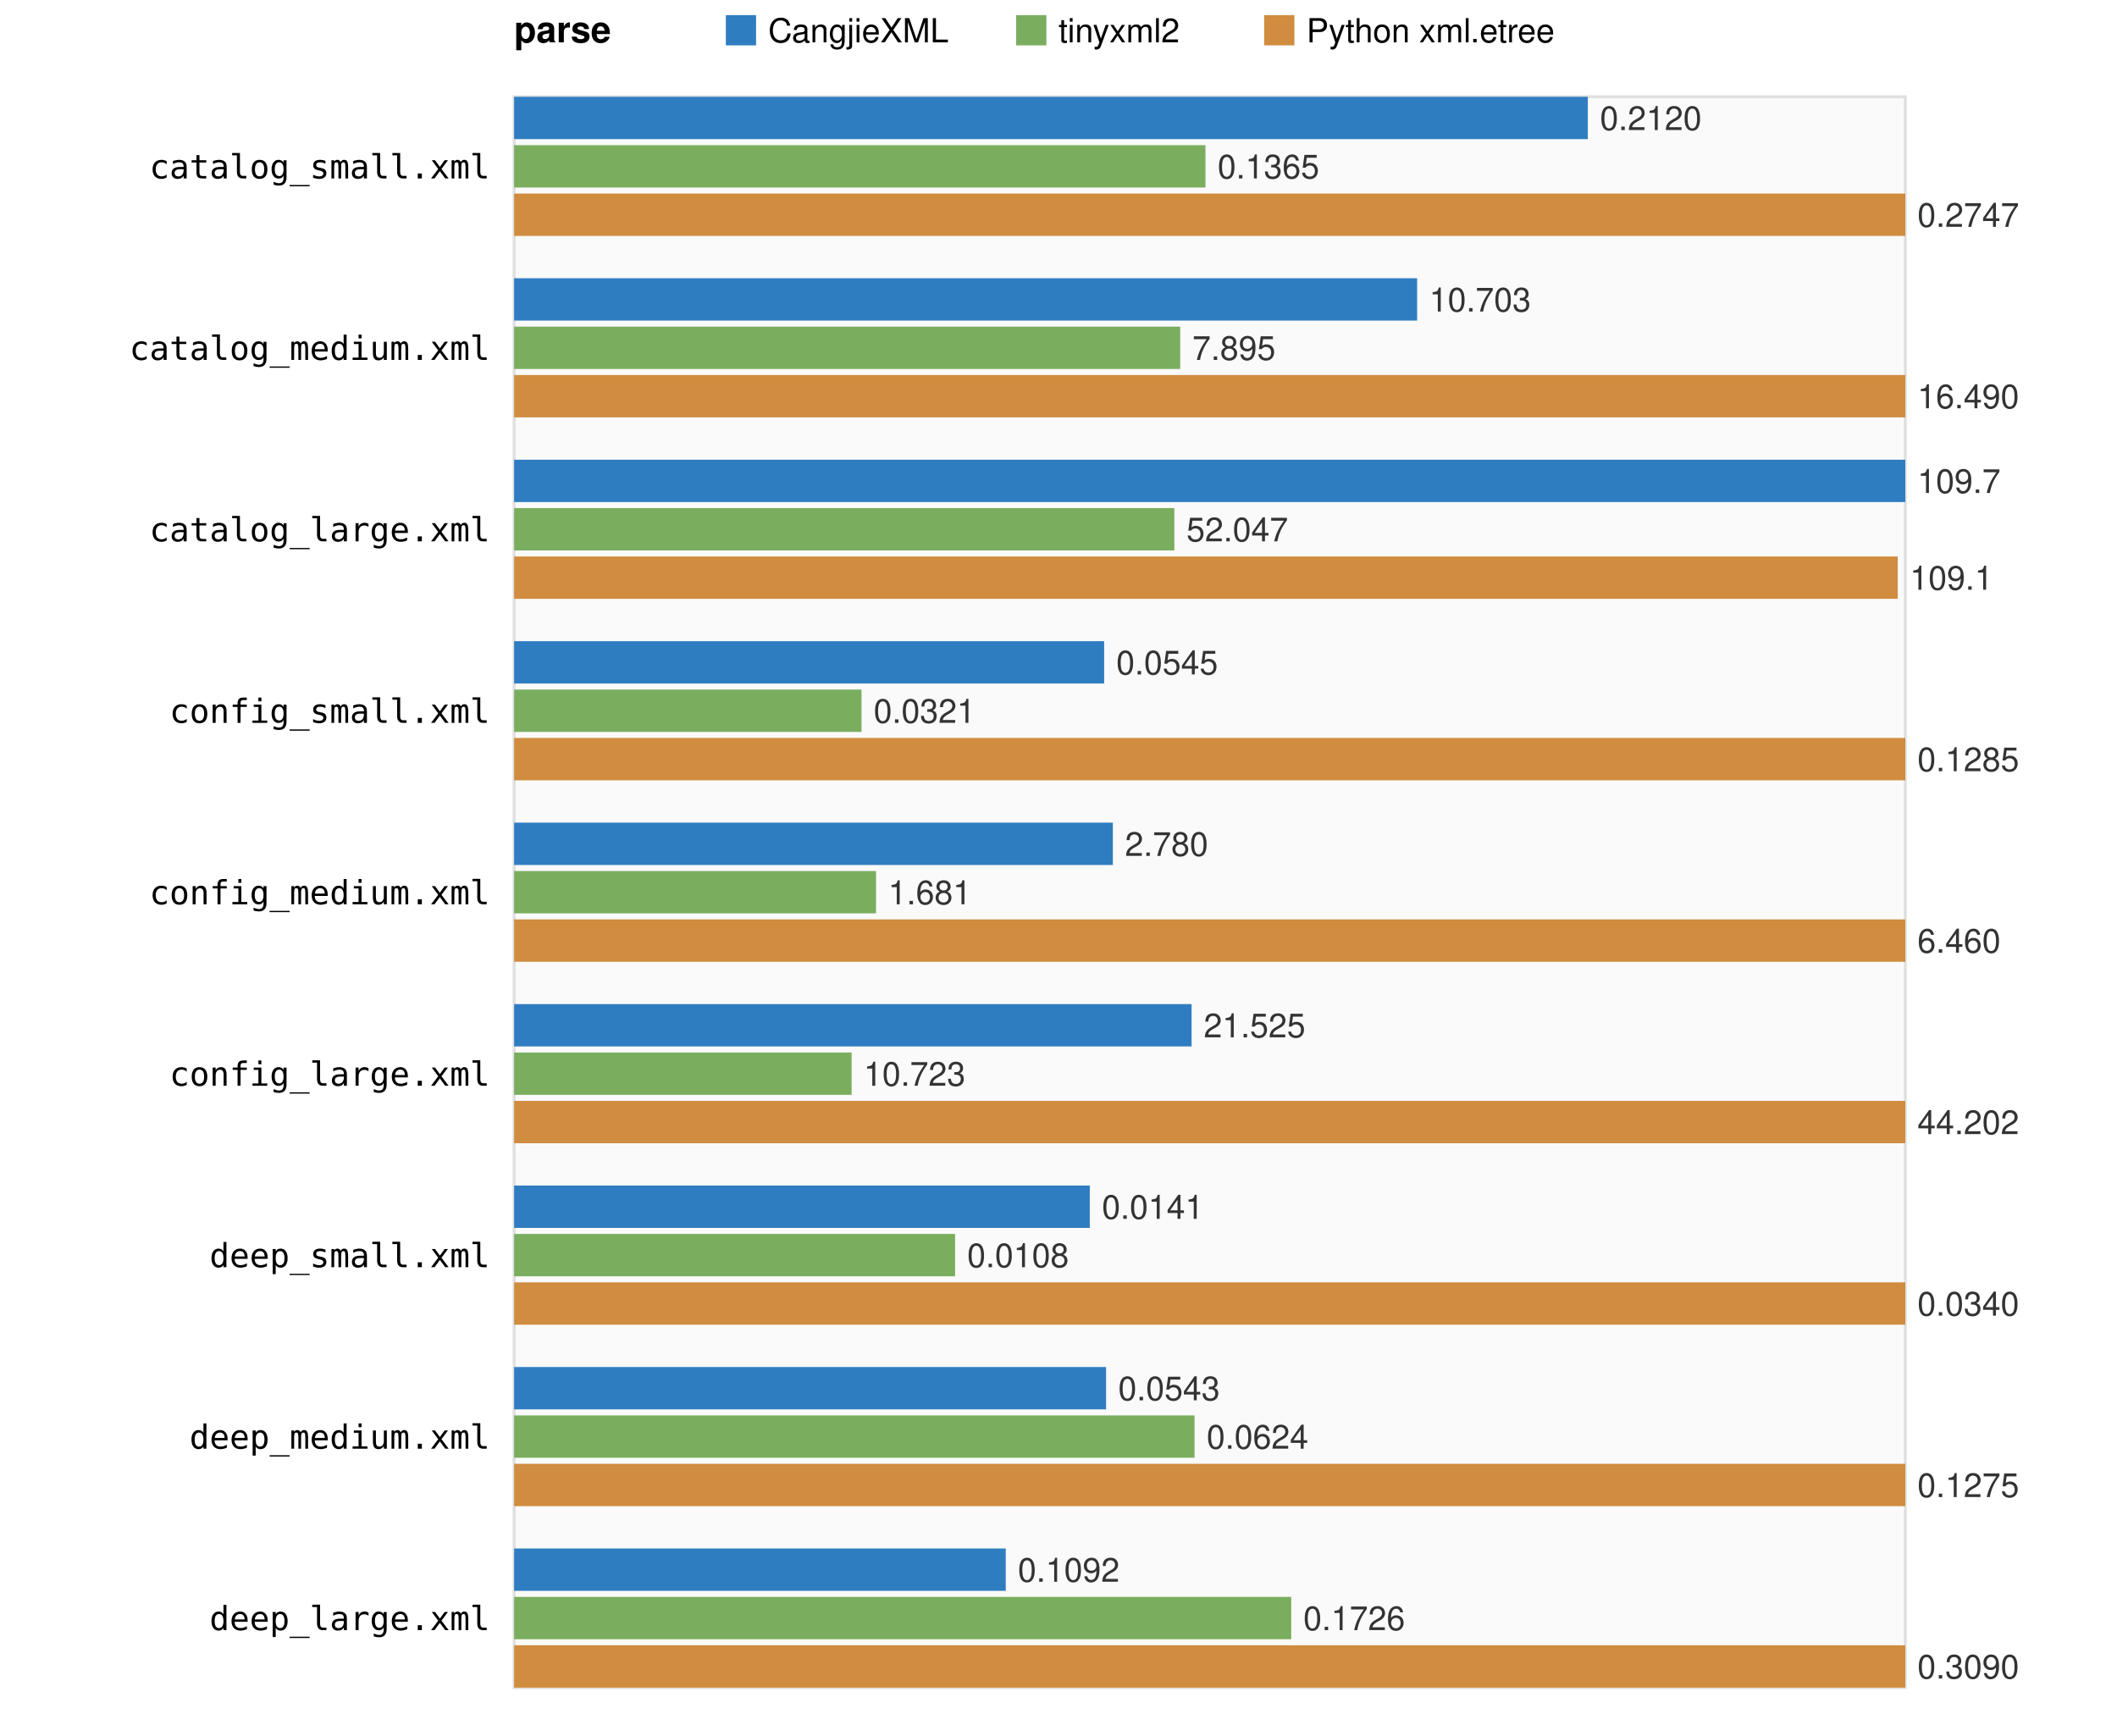
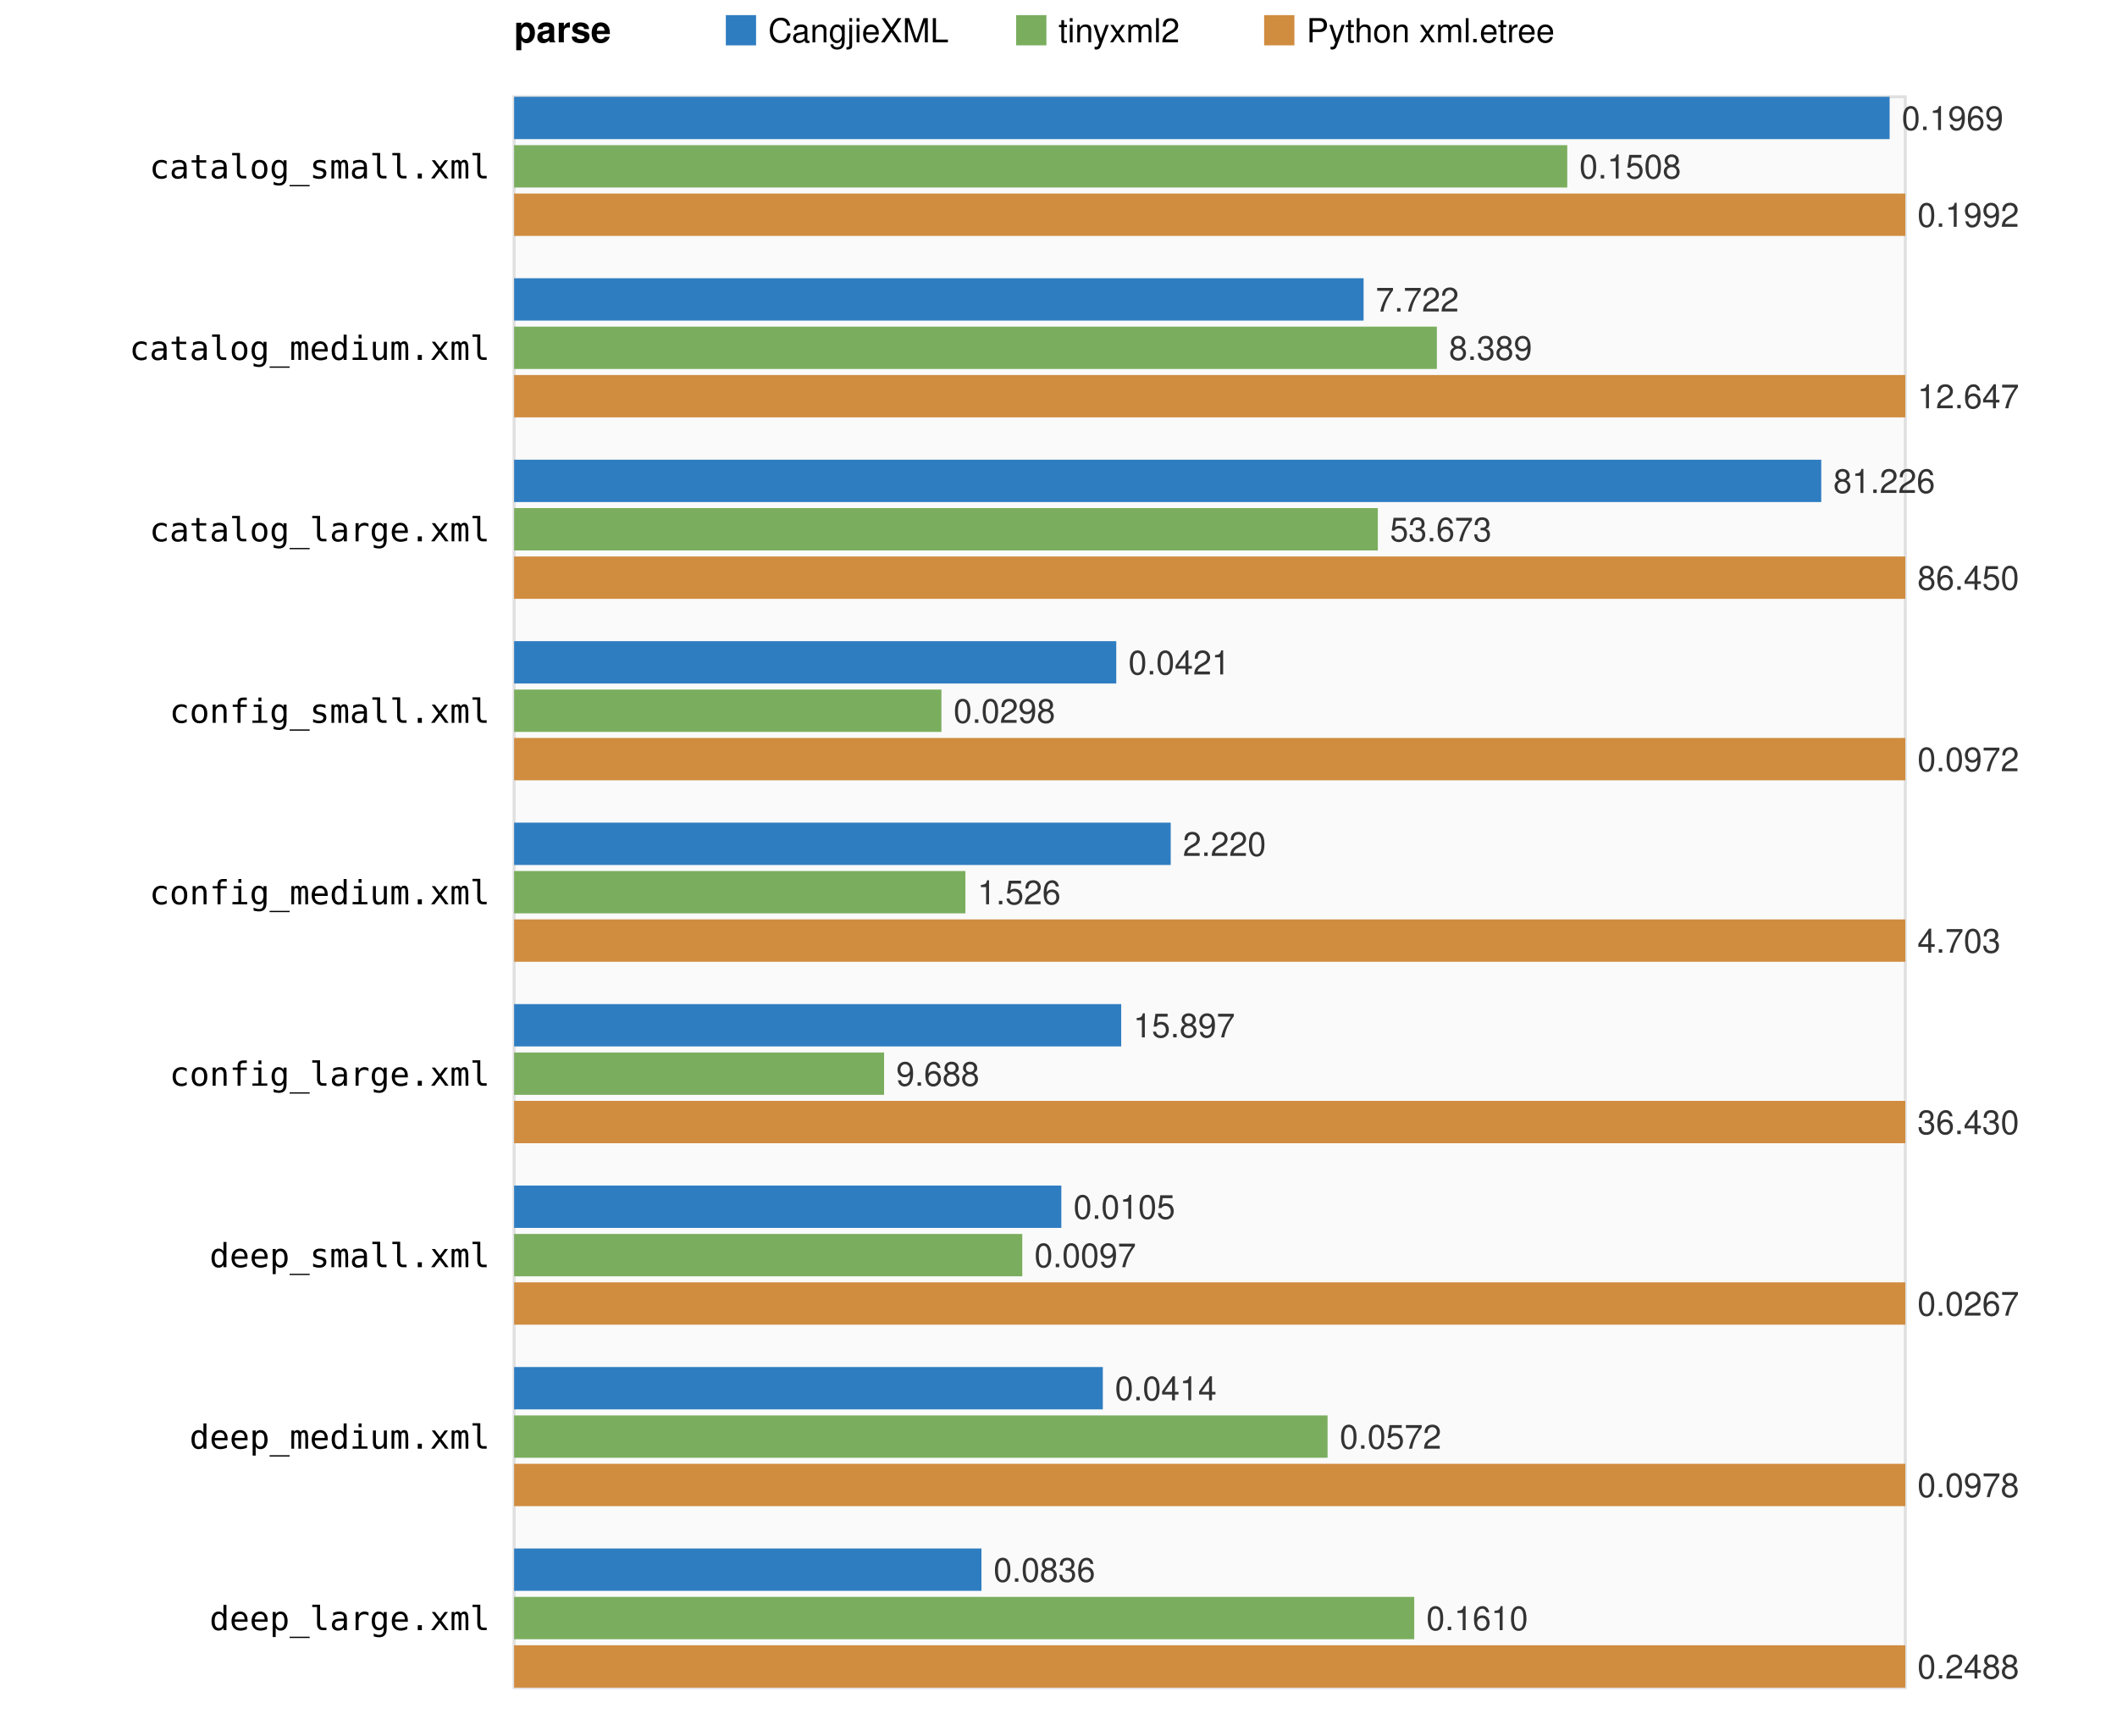
<svg xmlns="http://www.w3.org/2000/svg" viewBox="0 0 700 574" role="img" aria-label="parse" font-family="-apple-system,Segoe UI,Helvetica,Arial,sans-serif" font-size="11">
  <text x="170" y="14" font-size="12" font-weight="600">parse</text>
  <rect x="240" y="5" width="10" height="10" fill="#2F7DC1" />
  <text x="254" y="14">CangjieXML</text>
  <rect x="336" y="5" width="10" height="10" fill="#7AAE5E" />
  <text x="350" y="14">tinyxml2</text>
  <rect x="418" y="5" width="10" height="10" fill="#D08C3F" />
  <text x="432" y="14">Python xml.etree</text>
  <rect x="170" y="32" width="460" height="526" fill="#fafafa" stroke="#e0e0e0" />
  <text x="162" y="59.0" text-anchor="end" font-family="ui-monospace,Menlo,Consolas,monospace">catalog_small.xml</text>
-   <rect x="170" y="32" width="355.03" height="14" fill="#2F7DC1" />
-   <text x="529.03" y="43" fill="#333">0.2120</text>
-   <rect x="170" y="48" width="228.60" height="14" fill="#7AAE5E" />
-   <text x="402.60" y="59" fill="#333">0.1365</text>
+   <rect x="170" y="32" width="454.82" height="14" fill="#2F7DC1" />
+   <text x="628.82" y="43" fill="#333">0.1969</text>
+   <rect x="170" y="48" width="348.22" height="14" fill="#7AAE5E" />
+   <text x="522.22" y="59" fill="#333">0.1508</text>
  <rect x="170" y="64" width="460.00" height="14" fill="#D08C3F" />
-   <text x="634.00" y="75" fill="#333">0.2747</text>
+   <text x="634.00" y="75" fill="#333">0.1992</text>
  <text x="162" y="119.0" text-anchor="end" font-family="ui-monospace,Menlo,Consolas,monospace">catalog_medium.xml</text>
-   <rect x="170" y="92" width="298.58" height="14" fill="#2F7DC1" />
-   <text x="472.58" y="103" fill="#333">10.703</text>
-   <rect x="170" y="108" width="220.25" height="14" fill="#7AAE5E" />
-   <text x="394.25" y="119" fill="#333">7.895</text>
+   <rect x="170" y="92" width="280.88" height="14" fill="#2F7DC1" />
+   <text x="454.88" y="103" fill="#333">7.722</text>
+   <rect x="170" y="108" width="305.11" height="14" fill="#7AAE5E" />
+   <text x="479.11" y="119" fill="#333">8.389</text>
  <rect x="170" y="124" width="460.00" height="14" fill="#D08C3F" />
-   <text x="634.00" y="135" fill="#333">16.490</text>
+   <text x="634.00" y="135" fill="#333">12.647</text>
  <text x="162" y="179.0" text-anchor="end" font-family="ui-monospace,Menlo,Consolas,monospace">catalog_large.xml</text>
-   <rect x="170" y="152" width="460.00" height="14" fill="#2F7DC1" />
-   <text x="634.00" y="163" fill="#333">109.7</text>
-   <rect x="170" y="168" width="218.30" height="14" fill="#7AAE5E" />
-   <text x="392.30" y="179" fill="#333">52.047</text>
-   <rect x="170" y="184" width="457.50" height="14" fill="#D08C3F" />
-   <text x="631.50" y="195" fill="#333">109.1</text>
+   <rect x="170" y="152" width="432.21" height="14" fill="#2F7DC1" />
+   <text x="606.21" y="163" fill="#333">81.226</text>
+   <rect x="170" y="168" width="285.59" height="14" fill="#7AAE5E" />
+   <text x="459.59" y="179" fill="#333">53.673</text>
+   <rect x="170" y="184" width="460.00" height="14" fill="#D08C3F" />
+   <text x="634.00" y="195" fill="#333">86.450</text>
  <text x="162" y="239.0" text-anchor="end" font-family="ui-monospace,Menlo,Consolas,monospace">config_small.xml</text>
-   <rect x="170" y="212" width="195.09" height="14" fill="#2F7DC1" />
-   <text x="369.09" y="223" fill="#333">0.0545</text>
-   <rect x="170" y="228" width="114.87" height="14" fill="#7AAE5E" />
-   <text x="288.87" y="239" fill="#333">0.0321</text>
+   <rect x="170" y="212" width="199.10" height="14" fill="#2F7DC1" />
+   <text x="373.10" y="223" fill="#333">0.0421</text>
+   <rect x="170" y="228" width="141.29" height="14" fill="#7AAE5E" />
+   <text x="315.29" y="239" fill="#333">0.0298</text>
  <rect x="170" y="244" width="460.00" height="14" fill="#D08C3F" />
-   <text x="634.00" y="255" fill="#333">0.1285</text>
+   <text x="634.00" y="255" fill="#333">0.0972</text>
  <text x="162" y="299.0" text-anchor="end" font-family="ui-monospace,Menlo,Consolas,monospace">config_medium.xml</text>
-   <rect x="170" y="272" width="197.98" height="14" fill="#2F7DC1" />
-   <text x="371.98" y="283" fill="#333">2.780</text>
-   <rect x="170" y="288" width="119.67" height="14" fill="#7AAE5E" />
-   <text x="293.67" y="299" fill="#333">1.681</text>
+   <rect x="170" y="272" width="217.11" height="14" fill="#2F7DC1" />
+   <text x="391.11" y="283" fill="#333">2.220</text>
+   <rect x="170" y="288" width="149.22" height="14" fill="#7AAE5E" />
+   <text x="323.22" y="299" fill="#333">1.526</text>
  <rect x="170" y="304" width="460.00" height="14" fill="#D08C3F" />
-   <text x="634.00" y="315" fill="#333">6.460</text>
+   <text x="634.00" y="315" fill="#333">4.703</text>
  <text x="162" y="359.0" text-anchor="end" font-family="ui-monospace,Menlo,Consolas,monospace">config_large.xml</text>
-   <rect x="170" y="332" width="224.01" height="14" fill="#2F7DC1" />
-   <text x="398.01" y="343" fill="#333">21.525</text>
-   <rect x="170" y="348" width="111.59" height="14" fill="#7AAE5E" />
-   <text x="285.59" y="359" fill="#333">10.723</text>
+   <rect x="170" y="332" width="200.73" height="14" fill="#2F7DC1" />
+   <text x="374.73" y="343" fill="#333">15.897</text>
+   <rect x="170" y="348" width="122.33" height="14" fill="#7AAE5E" />
+   <text x="296.33" y="359" fill="#333">9.688</text>
  <rect x="170" y="364" width="460.00" height="14" fill="#D08C3F" />
-   <text x="634.00" y="375" fill="#333">44.202</text>
+   <text x="634.00" y="375" fill="#333">36.430</text>
  <text x="162" y="419.0" text-anchor="end" font-family="ui-monospace,Menlo,Consolas,monospace">deep_small.xml</text>
-   <rect x="170" y="392" width="190.35" height="14" fill="#2F7DC1" />
-   <text x="364.35" y="403" fill="#333">0.0141</text>
-   <rect x="170" y="408" width="145.80" height="14" fill="#7AAE5E" />
-   <text x="319.80" y="419" fill="#333">0.0108</text>
+   <rect x="170" y="392" width="180.94" height="14" fill="#2F7DC1" />
+   <text x="354.94" y="403" fill="#333">0.0105</text>
+   <rect x="170" y="408" width="168.02" height="14" fill="#7AAE5E" />
+   <text x="342.02" y="419" fill="#333">0.0097</text>
  <rect x="170" y="424" width="460.00" height="14" fill="#D08C3F" />
-   <text x="634.00" y="435" fill="#333">0.0340</text>
+   <text x="634.00" y="435" fill="#333">0.0267</text>
  <text x="162" y="479.0" text-anchor="end" font-family="ui-monospace,Menlo,Consolas,monospace">deep_medium.xml</text>
-   <rect x="170" y="452" width="195.74" height="14" fill="#2F7DC1" />
-   <text x="369.74" y="463" fill="#333">0.0543</text>
-   <rect x="170" y="468" width="224.98" height="14" fill="#7AAE5E" />
-   <text x="398.98" y="479" fill="#333">0.0624</text>
+   <rect x="170" y="452" width="194.66" height="14" fill="#2F7DC1" />
+   <text x="368.66" y="463" fill="#333">0.0414</text>
+   <rect x="170" y="468" width="268.97" height="14" fill="#7AAE5E" />
+   <text x="442.97" y="479" fill="#333">0.0572</text>
  <rect x="170" y="484" width="460.00" height="14" fill="#D08C3F" />
-   <text x="634.00" y="495" fill="#333">0.1275</text>
+   <text x="634.00" y="495" fill="#333">0.0978</text>
  <text x="162" y="539.0" text-anchor="end" font-family="ui-monospace,Menlo,Consolas,monospace">deep_large.xml</text>
-   <rect x="170" y="512" width="162.56" height="14" fill="#2F7DC1" />
-   <text x="336.56" y="523" fill="#333">0.1092</text>
-   <rect x="170" y="528" width="256.95" height="14" fill="#7AAE5E" />
-   <text x="430.95" y="539" fill="#333">0.1726</text>
+   <rect x="170" y="512" width="154.52" height="14" fill="#2F7DC1" />
+   <text x="328.52" y="523" fill="#333">0.0836</text>
+   <rect x="170" y="528" width="297.63" height="14" fill="#7AAE5E" />
+   <text x="471.63" y="539" fill="#333">0.1610</text>
  <rect x="170" y="544" width="460.00" height="14" fill="#D08C3F" />
-   <text x="634.00" y="555" fill="#333">0.3090</text>
+   <text x="634.00" y="555" fill="#333">0.2488</text>
</svg>
